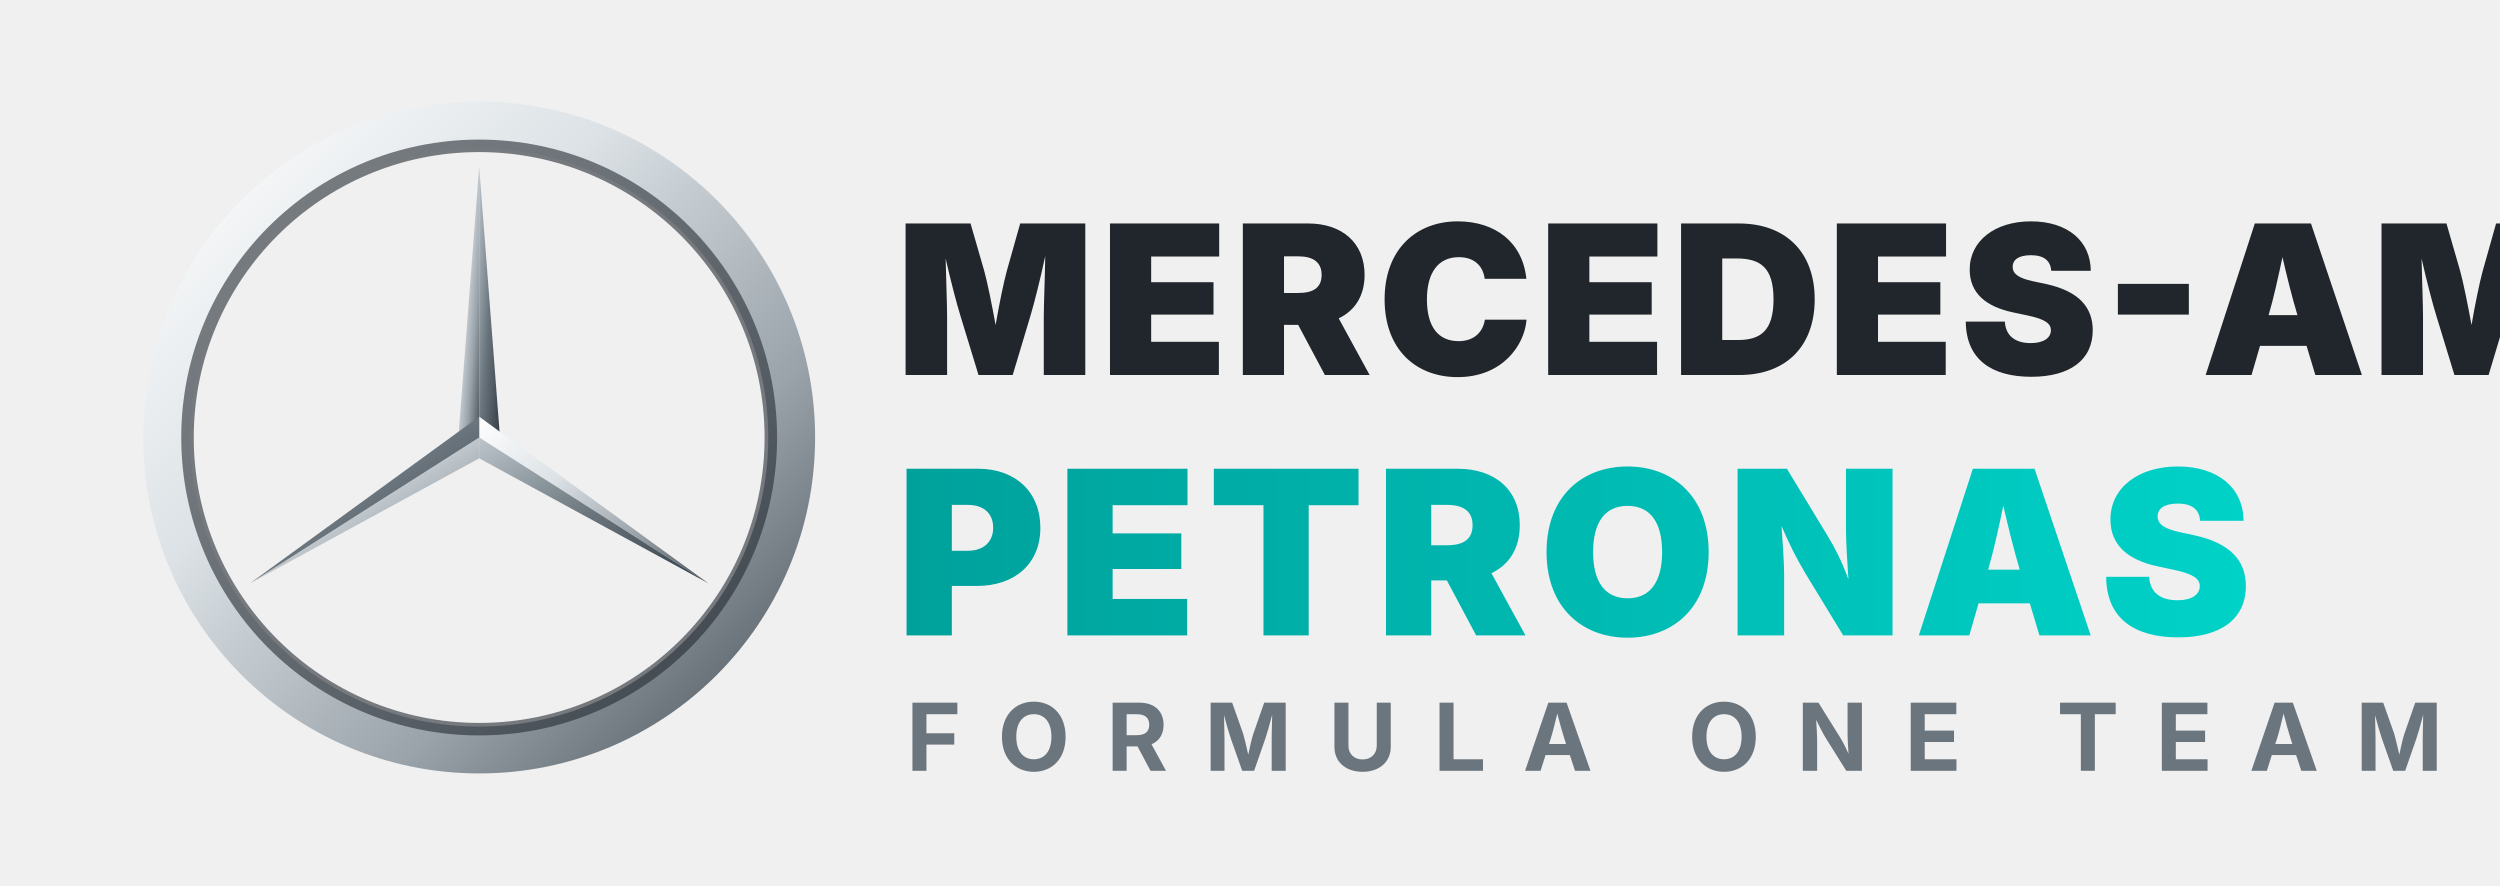
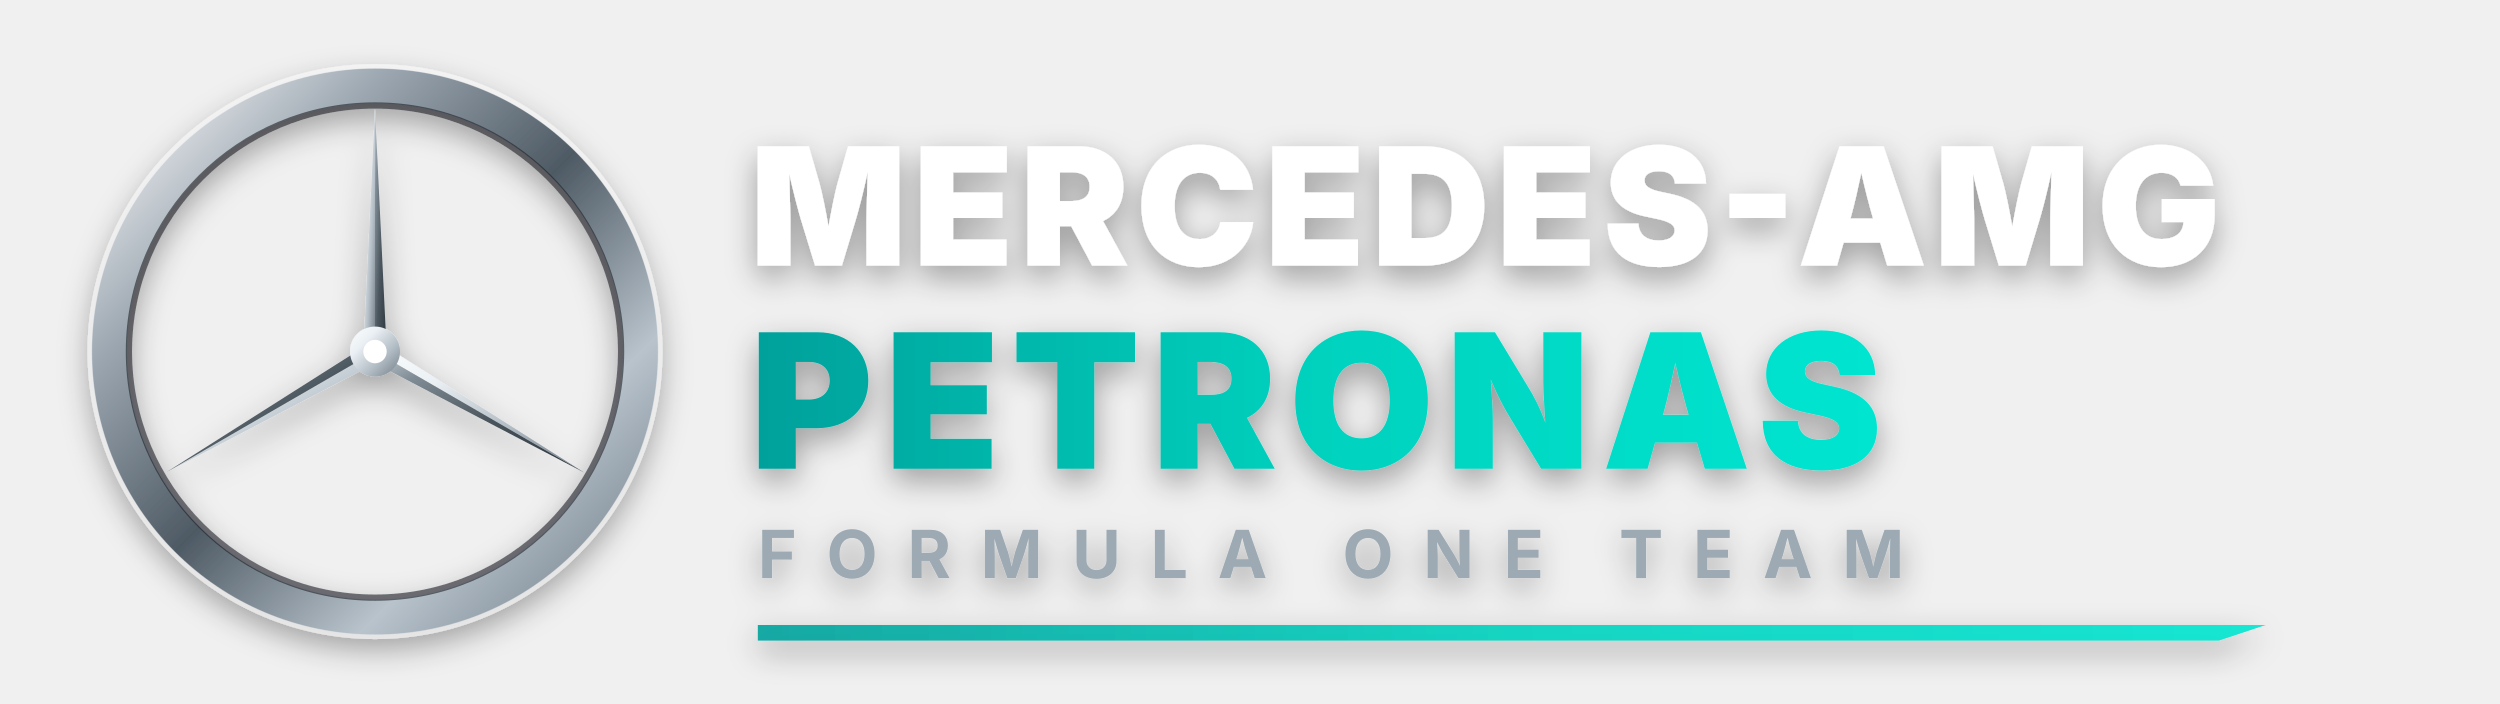
- <svg xmlns="http://www.w3.org/2000/svg" viewBox="0 0 240 85" width="240" height="85">
+ <svg xmlns="http://www.w3.org/2000/svg" viewBox="0 0 320 90" width="100%" height="100%">
  <defs>
-     <linearGradient id="starLight" x1="0%" y1="0%" x2="100%" y2="100%">
+     <linearGradient id="starChromeLight" x1="0%" y1="0%" x2="100%" y2="100%">
      <stop offset="0%" stop-color="#FFFFFF" />
-       <stop offset="35%" stop-color="#DCE2E6" />
-       <stop offset="70%" stop-color="#9AA3AA" />
-       <stop offset="100%" stop-color="#4B545B" />
+       <stop offset="30%" stop-color="#EAF0F4" />
+       <stop offset="65%" stop-color="#B2BCC4" />
+       <stop offset="100%" stop-color="#727D86" />
    </linearGradient>
-     <linearGradient id="starDark" x1="100%" y1="100%" x2="0%" y2="0%">
-       <stop offset="0%" stop-color="#333E46" />
-       <stop offset="50%" stop-color="#6A757D" />
-       <stop offset="100%" stop-color="#BCC5CB" />
+     <linearGradient id="starChromeDark" x1="100%" y1="100%" x2="0%" y2="0%">
+       <stop offset="0%" stop-color="#2C353D" />
+       <stop offset="45%" stop-color="#4B565E" />
+       <stop offset="80%" stop-color="#808C95" />
+       <stop offset="100%" stop-color="#C5CFD6" />
+     </linearGradient>
+     <linearGradient id="chromeRing" x1="0%" y1="0%" x2="100%" y2="100%">
+       <stop offset="0%" stop-color="#FFFFFF" />
+       <stop offset="25%" stop-color="#9BA6B0" />
+       <stop offset="50%" stop-color="#4E5A64" />
+       <stop offset="75%" stop-color="#B8C3CC" />
+       <stop offset="100%" stop-color="#6A7782" />
    </linearGradient>
    <linearGradient id="petronasCyan" x1="0%" y1="0%" x2="100%" y2="0%">
      <stop offset="0%" stop-color="#00A19B" />
-       <stop offset="100%" stop-color="#00D2C8" />
+       <stop offset="50%" stop-color="#00D2BE" />
+       <stop offset="100%" stop-color="#00E5D0" />
    </linearGradient>
+     <filter id="mercedesGlow" x="-10%" y="-10%" width="120%" height="120%">
+       <feDropShadow dx="0" dy="1.5" stdDeviation="2" flood-color="#000000" flood-opacity="0.35" />
+     </filter>
  </defs>
-   <g transform="translate(14, 10)">
-     <circle cx="32" cy="32" r="30" fill="none" stroke="url(#starLight)" stroke-width="4.5" />
-     <circle cx="32" cy="32" r="28" fill="none" stroke="#252C32" stroke-width="1.2" opacity="0.6" />
-     <polygon points="32,6 30,32 32,32" fill="url(#starLight)" />
-     <polygon points="32,6 34,32 32,32" fill="url(#starDark)" />
-     <polygon points="54,46 32,30 32,32" fill="url(#starLight)" />
-     <polygon points="54,46 32,34 32,32" fill="url(#starDark)" />
-     <polygon points="10,46 32,34 32,32" fill="url(#starLight)" />
-     <polygon points="10,46 32,30 32,32" fill="url(#starDark)" />
+   <g transform="translate(4, 0)" filter="url(#mercedesGlow)">
+     <circle cx="44" cy="45" r="34" fill="none" stroke="url(#chromeRing)" stroke-width="4.5" />
+     <circle cx="44" cy="45" r="31.5" fill="none" stroke="#1A2026" stroke-width="0.8" opacity="0.6" />
+     <circle cx="44" cy="45" r="36.5" fill="none" stroke="#FFFFFF" stroke-width="0.6" opacity="0.4" />
+     <polygon points="44,14 42.5,45 44,45" fill="url(#starChromeLight)" />
+     <polygon points="44,14 45.5,45 44,45" fill="url(#starChromeDark)" />
+     <polygon points="70.8,60.5 44,43.5 44,45" fill="url(#starChromeLight)" />
+     <polygon points="70.8,60.5 44,46.5 44,45" fill="url(#starChromeDark)" />
+     <polygon points="17.2,60.5 44,46.5 44,45" fill="url(#starChromeLight)" />
+     <polygon points="17.2,60.5 44,43.5 44,45" fill="url(#starChromeDark)" />
+     <circle cx="44" cy="45" r="3.2" fill="url(#starChromeLight)" />
+     <circle cx="44" cy="45" r="1.5" fill="#FFFFFF" />
  </g>
-   <text x="86" y="36" font-family="system-ui, -apple-system, 'Segoe UI', Arial Black, sans-serif" font-size="20" font-weight="900" fill="#20262B" letter-spacing="0.5">MERCEDES-AMG</text>
-   <text x="86" y="61" font-family="system-ui, -apple-system, 'Segoe UI', Arial Black, sans-serif" font-size="22" font-weight="900" fill="url(#petronasCyan)" letter-spacing="1">PETRONAS</text>
-   <text x="87" y="74" font-family="system-ui, -apple-system, 'Segoe UI', sans-serif" font-size="9" font-weight="700" fill="#6A757D" letter-spacing="3.5">FORMULA ONE TEAM</text>
+   <g filter="url(#mercedesGlow)">
+     <text x="96" y="34" font-family="'Titillium Web', system-ui, -apple-system, 'Segoe UI', Arial Black, sans-serif" font-size="21" font-weight="900" fill="#FFFFFF" letter-spacing="0.8">MERCEDES-AMG</text>
+     <text x="96" y="60" font-family="'Titillium Web', system-ui, -apple-system, 'Segoe UI', Arial Black, sans-serif" font-size="24" font-weight="900" fill="url(#petronasCyan)" letter-spacing="1.5">PETRONAS</text>
+     <text x="97" y="74" font-family="system-ui, -apple-system, 'Segoe UI', sans-serif" font-size="8.5" font-weight="700" fill="#9DAAB3" letter-spacing="3.8">FORMULA ONE TEAM</text>
+     <path d="M 97 80 L 290 80 L 284 82 L 97 82 Z" fill="url(#petronasCyan)" opacity="0.9" />
+   </g>
</svg>
